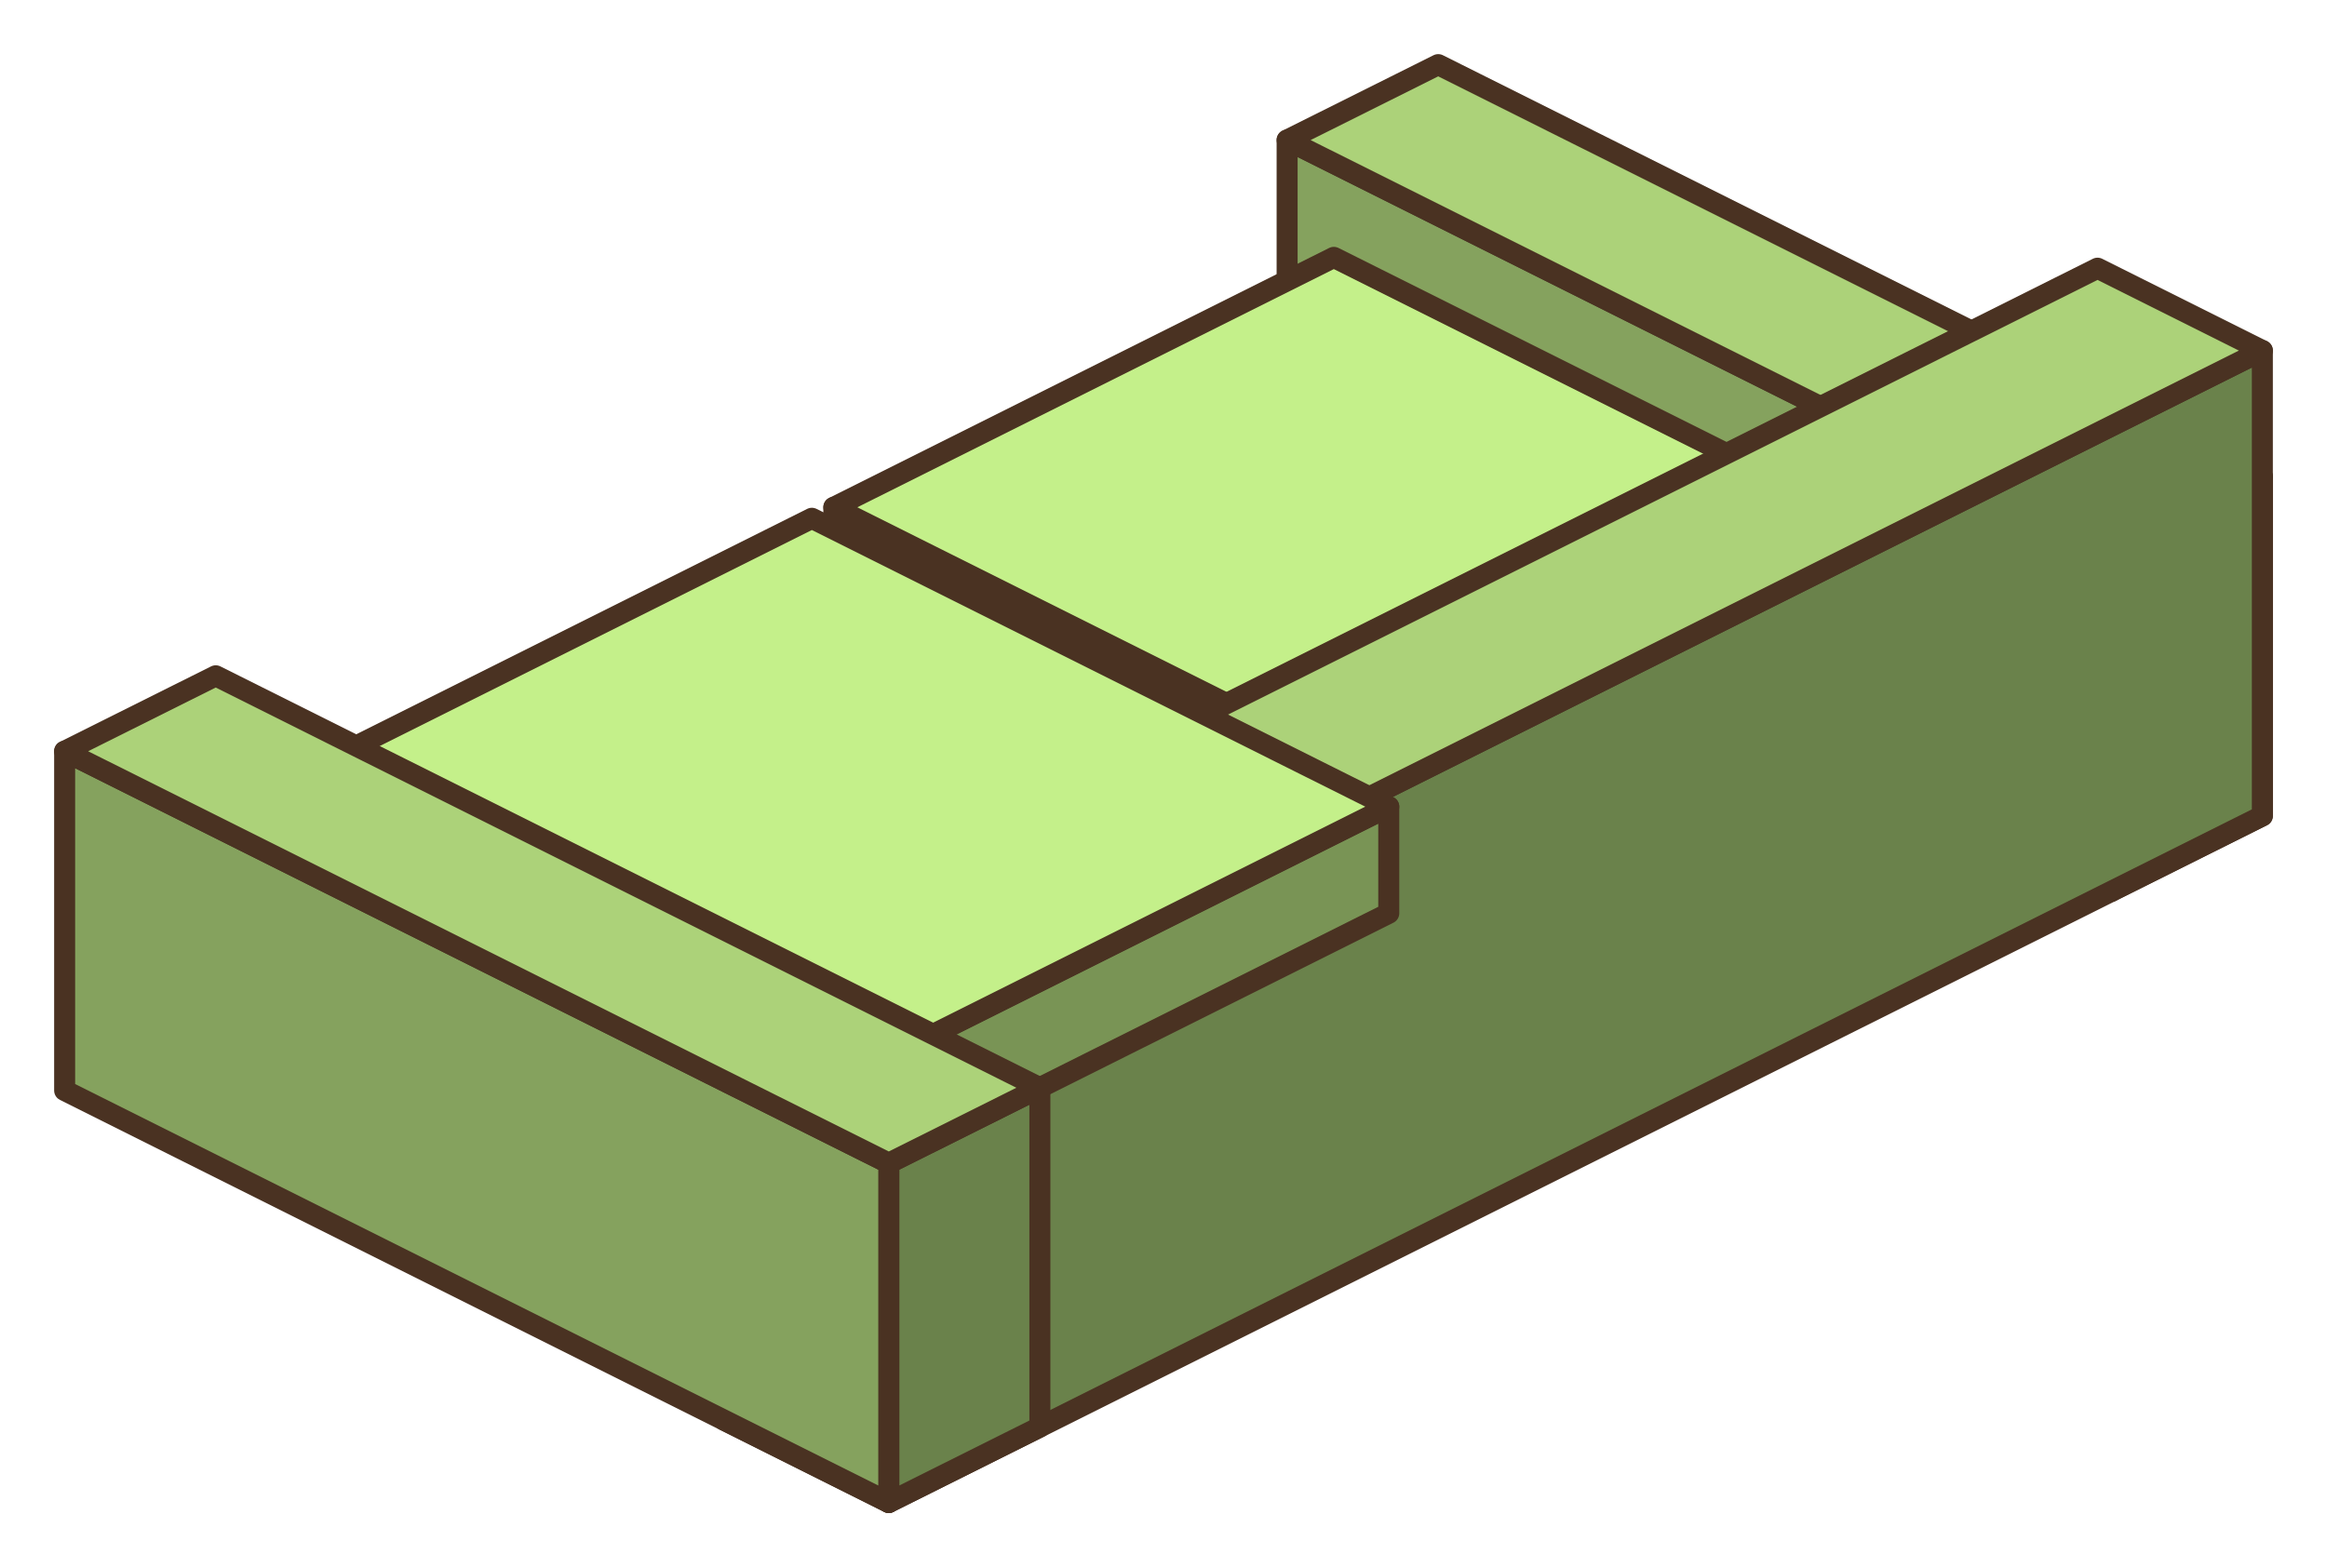
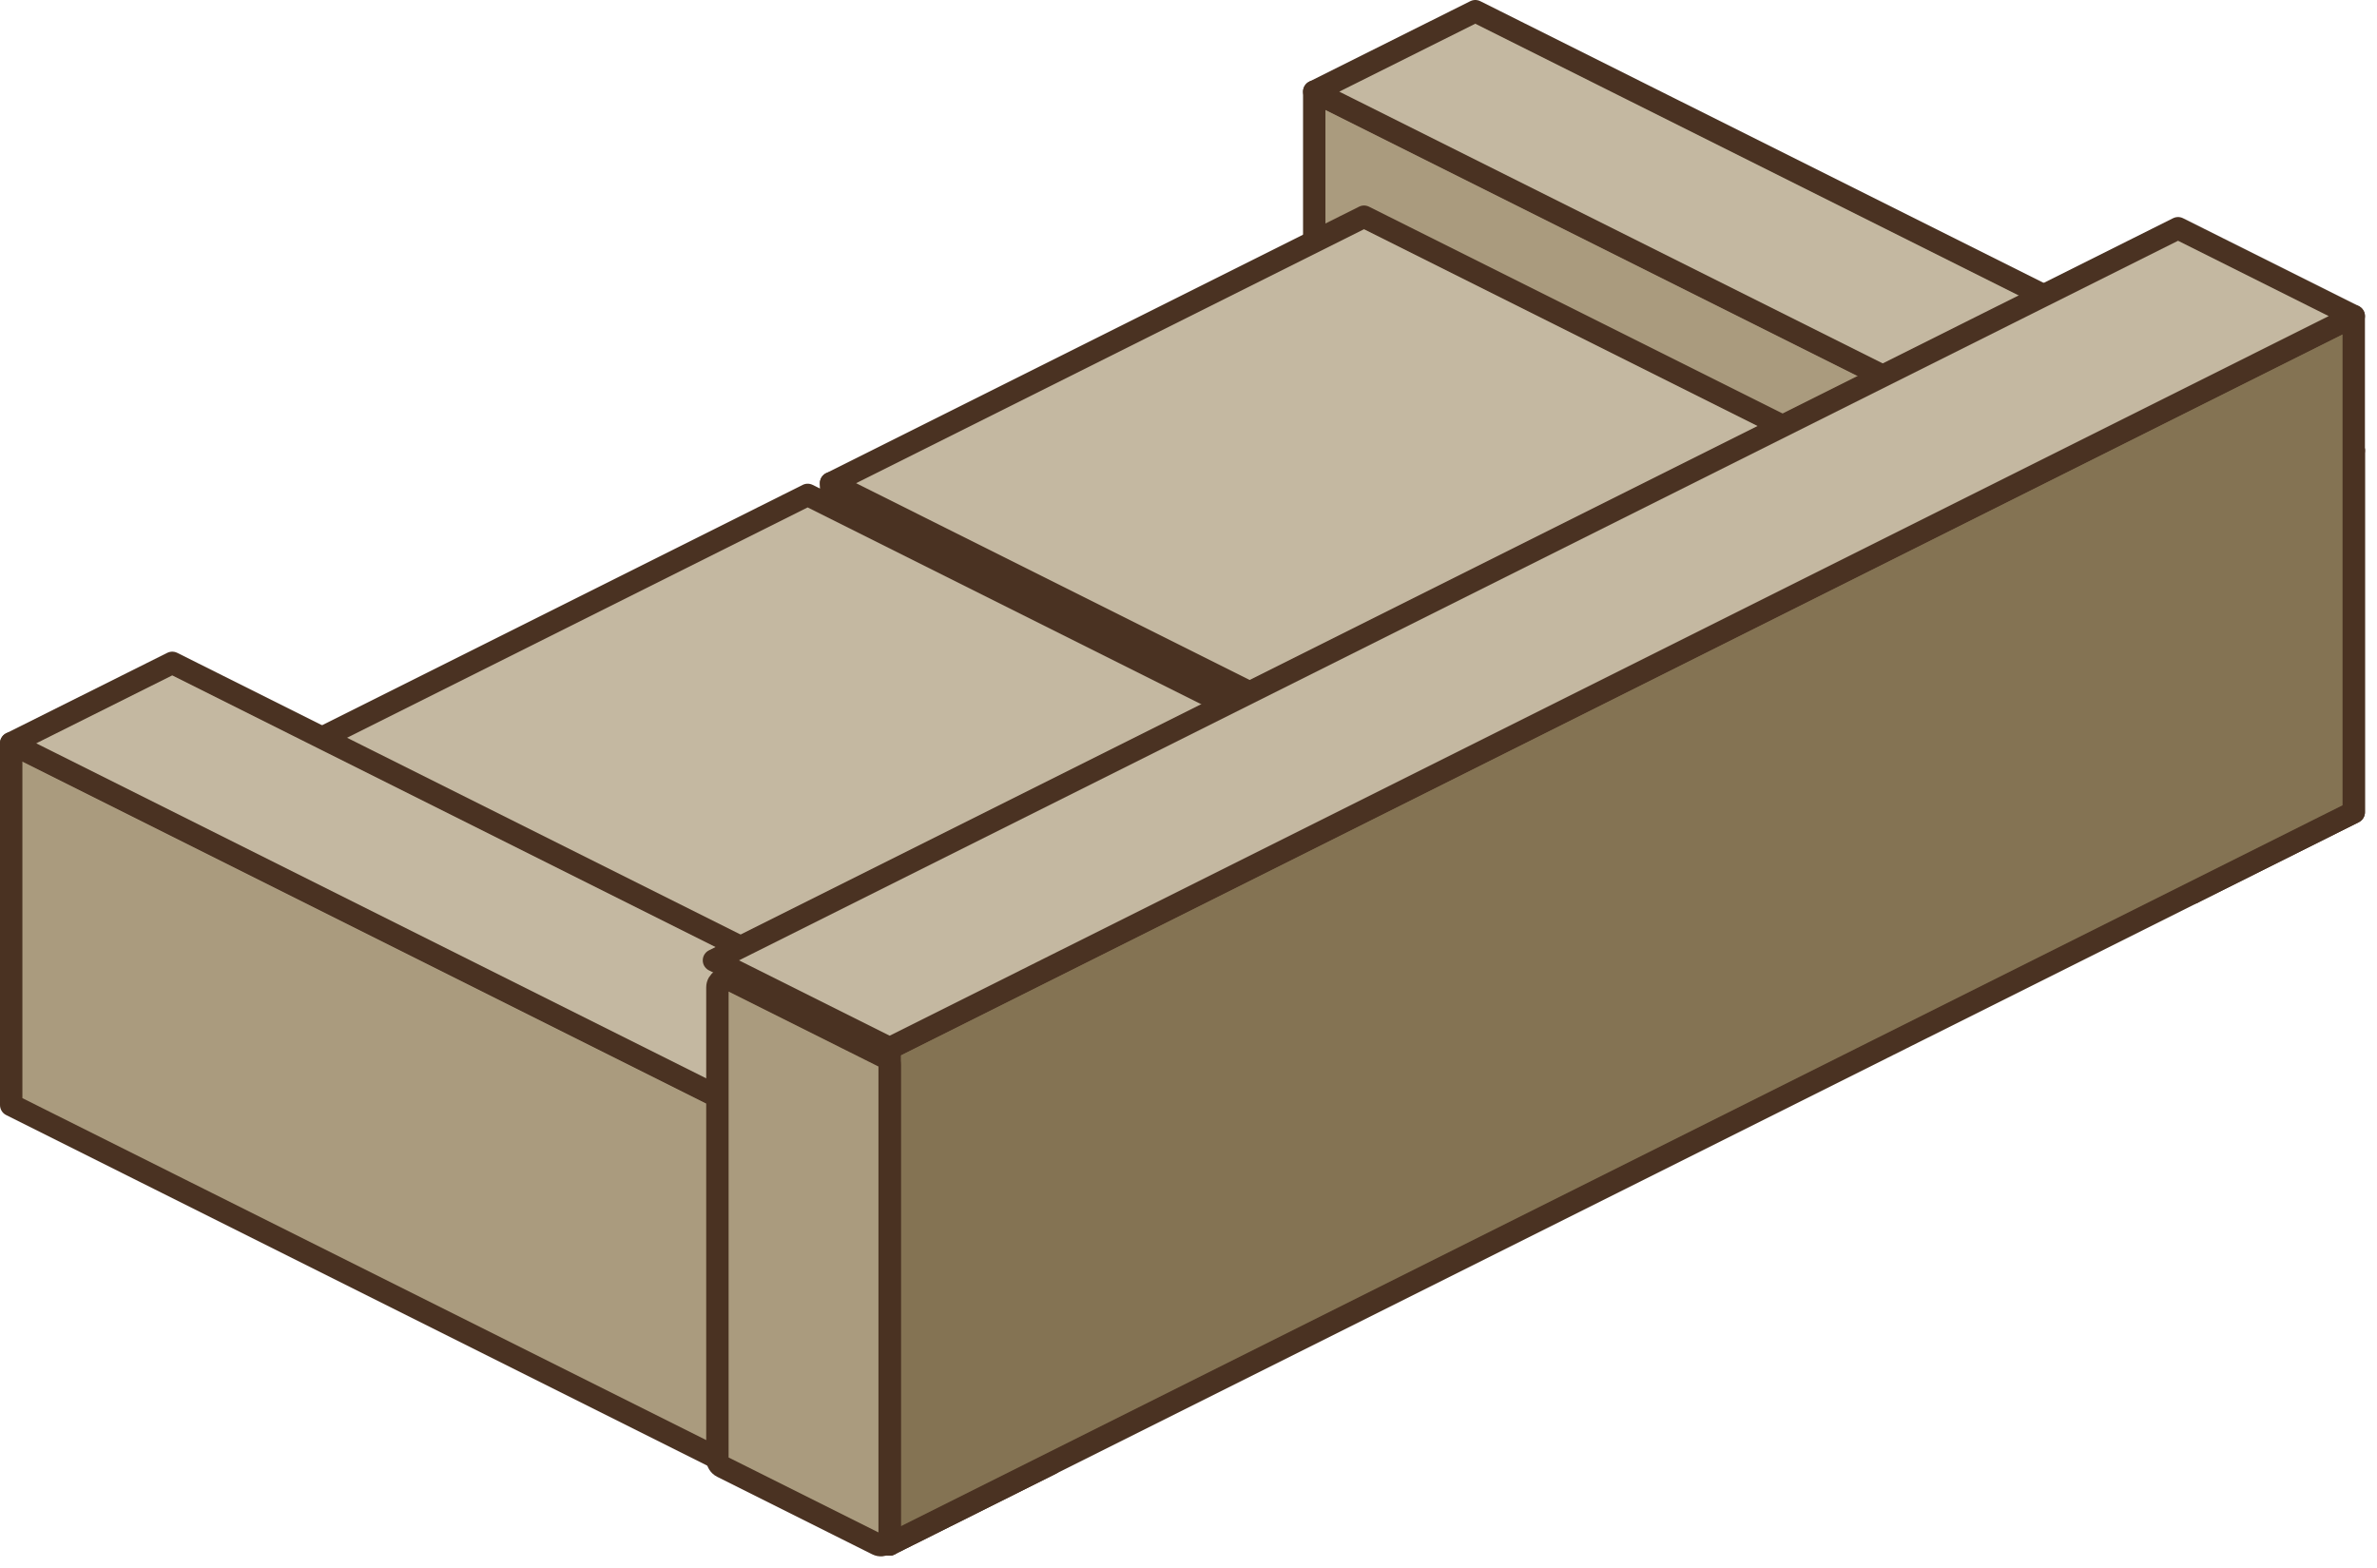
- <svg xmlns="http://www.w3.org/2000/svg" viewBox="-89 -25 144 97" width="144" height="97">
-   <rect id="bounds" x="-89" y="-25" width="144" height="97" fill="none" stroke="none" />
-   <polygon points="51,4.5 41.65,9.17 41.65,30.17 51,25.5" fill="#6a824b" stroke="#4a3222" stroke-width="1.3" stroke-linejoin="round" />
-   <polygon points="-9.35,-16.33 41.65,9.17 41.65,30.17 -9.35,4.67" fill="#85a25e" stroke="#4a3222" stroke-width="1.3" stroke-linejoin="round" />
-   <polygon points="0,-21 51,4.5 41.65,9.17 -9.35,-16.33" fill="#acd279" stroke="#4a3222" stroke-width="1.3" stroke-linejoin="round" />
-   <polygon points="32.3,14.7 -34,47.85 -34,58.65 32.3,25.5" fill="#6a824b" stroke="#4a3222" stroke-width="1.3" stroke-linejoin="round" />
-   <polygon points="-72.25,28.73 -34,47.85 -34,58.65 -72.25,39.53" fill="#85a25e" stroke="#4a3222" stroke-width="1.3" stroke-linejoin="round" />
-   <polygon points="-5.95,-4.43 32.3,14.7 -34,47.85 -72.25,28.73" fill="#acd279" stroke="#4a3222" stroke-width="1.3" stroke-linejoin="round" />
-   <polygon points="29.24,8.78 -1.7,24.25 -1.7,30.85 29.24,15.38" fill="#799455" stroke="#4a3222" stroke-width="1.3" stroke-linejoin="round" />
-   <polygon points="-37.4,6.4 -1.7,24.25 -1.7,30.85 -37.4,13" fill="#97b96a" stroke="#4a3222" stroke-width="1.3" stroke-linejoin="round" />
-   <polygon points="-6.46,-9.07 29.24,8.78 -1.7,24.25 -37.4,6.4" fill="#c4f08a" stroke="#4a3222" stroke-width="1.3" stroke-linejoin="round" />
-   <polygon points="51,-3.3 -34,39.2 -34,68 51,25.5" fill="#6a824b" stroke="#4a3222" stroke-width="1.3" stroke-linejoin="round" />
-   <polygon points="-44.2,34.1 -34,39.2 -34,68 -44.2,62.9" fill="#85a25e" stroke="#4a3222" stroke-width="1.3" stroke-linejoin="round" />
-   <polygon points="40.8,-8.4 51,-3.3 -34,39.2 -44.2,34.1" fill="#acd279" stroke="#4a3222" stroke-width="1.3" stroke-linejoin="round" />
-   <polygon points="-3.06,24.93 -34,40.4 -34,47 -3.06,31.53" fill="#799455" stroke="#4a3222" stroke-width="1.3" stroke-linejoin="round" />
-   <polygon points="-69.7,22.55 -34,40.4 -34,47 -69.7,29.15" fill="#97b96a" stroke="#4a3222" stroke-width="1.3" stroke-linejoin="round" />
-   <polygon points="-38.76,7.08 -3.06,24.93 -34,40.4 -69.7,22.55" fill="#c4f08a" stroke="#4a3222" stroke-width="1.3" stroke-linejoin="round" />
-   <polygon points="-24.65,42.33 -34,47 -34,68 -24.65,63.33" fill="#6a824b" stroke="#4a3222" stroke-width="1.3" stroke-linejoin="round" />
-   <polygon points="-85,21.5 -34,47 -34,68 -85,42.5" fill="#85a25e" stroke="#4a3222" stroke-width="1.3" stroke-linejoin="round" />
-   <polygon points="-75.65,16.83 -24.65,42.33 -34,47 -85,21.5" fill="#acd279" stroke="#4a3222" stroke-width="1.3" stroke-linejoin="round" />
+ <svg xmlns="http://www.w3.org/2000/svg" width="138" height="91" viewBox="0 0 138 91" fill="none">
+   <path d="M136.65 26.15L127.3 30.82V51.82L136.65 47.15V26.15Z" fill="#6A824B" stroke="#4A3222" stroke-width="1.3" stroke-linejoin="round" />
+   <path d="M76.3 5.32L127.3 30.82V51.82L76.3 26.32V5.32Z" fill="#AA9B7E" stroke="#4A3222" stroke-width="1.3" stroke-linejoin="round" />
+   <path d="M85.65 0.65L136.65 26.15L127.3 30.82L76.3 5.32L85.65 0.65Z" fill="#C4B8A1" stroke="#4A3222" stroke-width="1.3" stroke-linejoin="round" />
+   <path d="M117.95 36.35L51.65 69.5V80.3L117.95 47.15V36.35Z" fill="#6A824B" stroke="#4A3222" stroke-width="1.3" stroke-linejoin="round" />
+   <path d="M13.4 50.38L51.65 69.5V80.3L13.4 61.18V50.38Z" fill="#85A25E" stroke="#4A3222" stroke-width="1.3" stroke-linejoin="round" />
+   <path d="M79.7 17.22L117.95 36.35L51.65 69.5L13.4 50.38L79.7 17.22Z" fill="#ACD279" stroke="#4A3222" stroke-width="1.3" stroke-linejoin="round" />
+   <path d="M114.89 30.43L83.95 45.9V52.5L114.89 37.03V30.43Z" fill="#799455" stroke="#4A3222" stroke-width="1.3" stroke-linejoin="round" />
+   <path d="M48.25 28.05L83.95 45.9V52.5L48.25 34.65V28.05Z" fill="#97B96A" stroke="#4A3222" stroke-width="1.3" stroke-linejoin="round" />
+   <path d="M79.19 12.58L114.89 30.43L83.95 45.9L48.25 28.05L79.19 12.58Z" fill="#C4B8A1" stroke="#4A3222" stroke-width="1.3" stroke-linejoin="round" />
+   <path d="M41.45 55.75L51.65 60.85V89.65L41.45 84.55V55.75Z" fill="#85A25E" stroke="#4A3222" stroke-width="1.3" stroke-linejoin="round" />
+   <path d="M82.59 46.58L51.65 62.05V68.65L82.59 53.18V46.58Z" fill="#799455" stroke="#4A3222" stroke-width="1.3" stroke-linejoin="round" />
+   <path d="M15.95 44.2L51.65 62.05V68.65L15.95 50.8V44.2Z" fill="#97B96A" stroke="#4A3222" stroke-width="1.3" stroke-linejoin="round" />
+   <path d="M46.89 28.73L82.59 46.58L51.65 62.05L15.95 44.2L46.89 28.73Z" fill="#C4B8A1" stroke="#4A3222" stroke-width="1.3" stroke-linejoin="round" />
+   <path d="M61 63.98L51.65 68.65V89.65L61 84.98V63.98Z" fill="#6A824B" stroke="#4A3222" stroke-width="1.3" stroke-linejoin="round" />
+   <path d="M0.65 43.15L51.65 68.65V89.65L0.65 64.15V43.15Z" fill="#AA9B7E" stroke="#4A3222" stroke-width="1.3" stroke-linejoin="round" />
+   <path d="M10 38.48L61 63.98L51.65 68.65L0.65 43.15L10 38.48Z" fill="#C4B8A1" stroke="#4A3222" stroke-width="1.3" stroke-linejoin="round" />
+   <path d="M136.65 18.35L51.65 60.85V89.65L136.65 47.15V18.35Z" fill="#847353" stroke="#4A3222" stroke-width="1.3" stroke-linejoin="round" />
+   <path d="M126.45 13.25L136.65 18.35L51.65 60.85L41.45 55.75L126.45 13.25Z" fill="#C4B8A1" stroke="#4A3222" stroke-width="1.3" stroke-linejoin="round" />
+   <path d="M41.65 84.701V57.319C41.65 56.947 42.041 56.706 42.374 56.872L51.374 61.372C51.543 61.456 51.65 61.63 51.65 61.819V89.201C51.65 89.573 51.259 89.814 50.926 89.648L41.926 85.148C41.757 85.064 41.65 84.89 41.65 84.701Z" fill="#AA9B7E" stroke="#4A3222" stroke-width="1.3" />
</svg>
